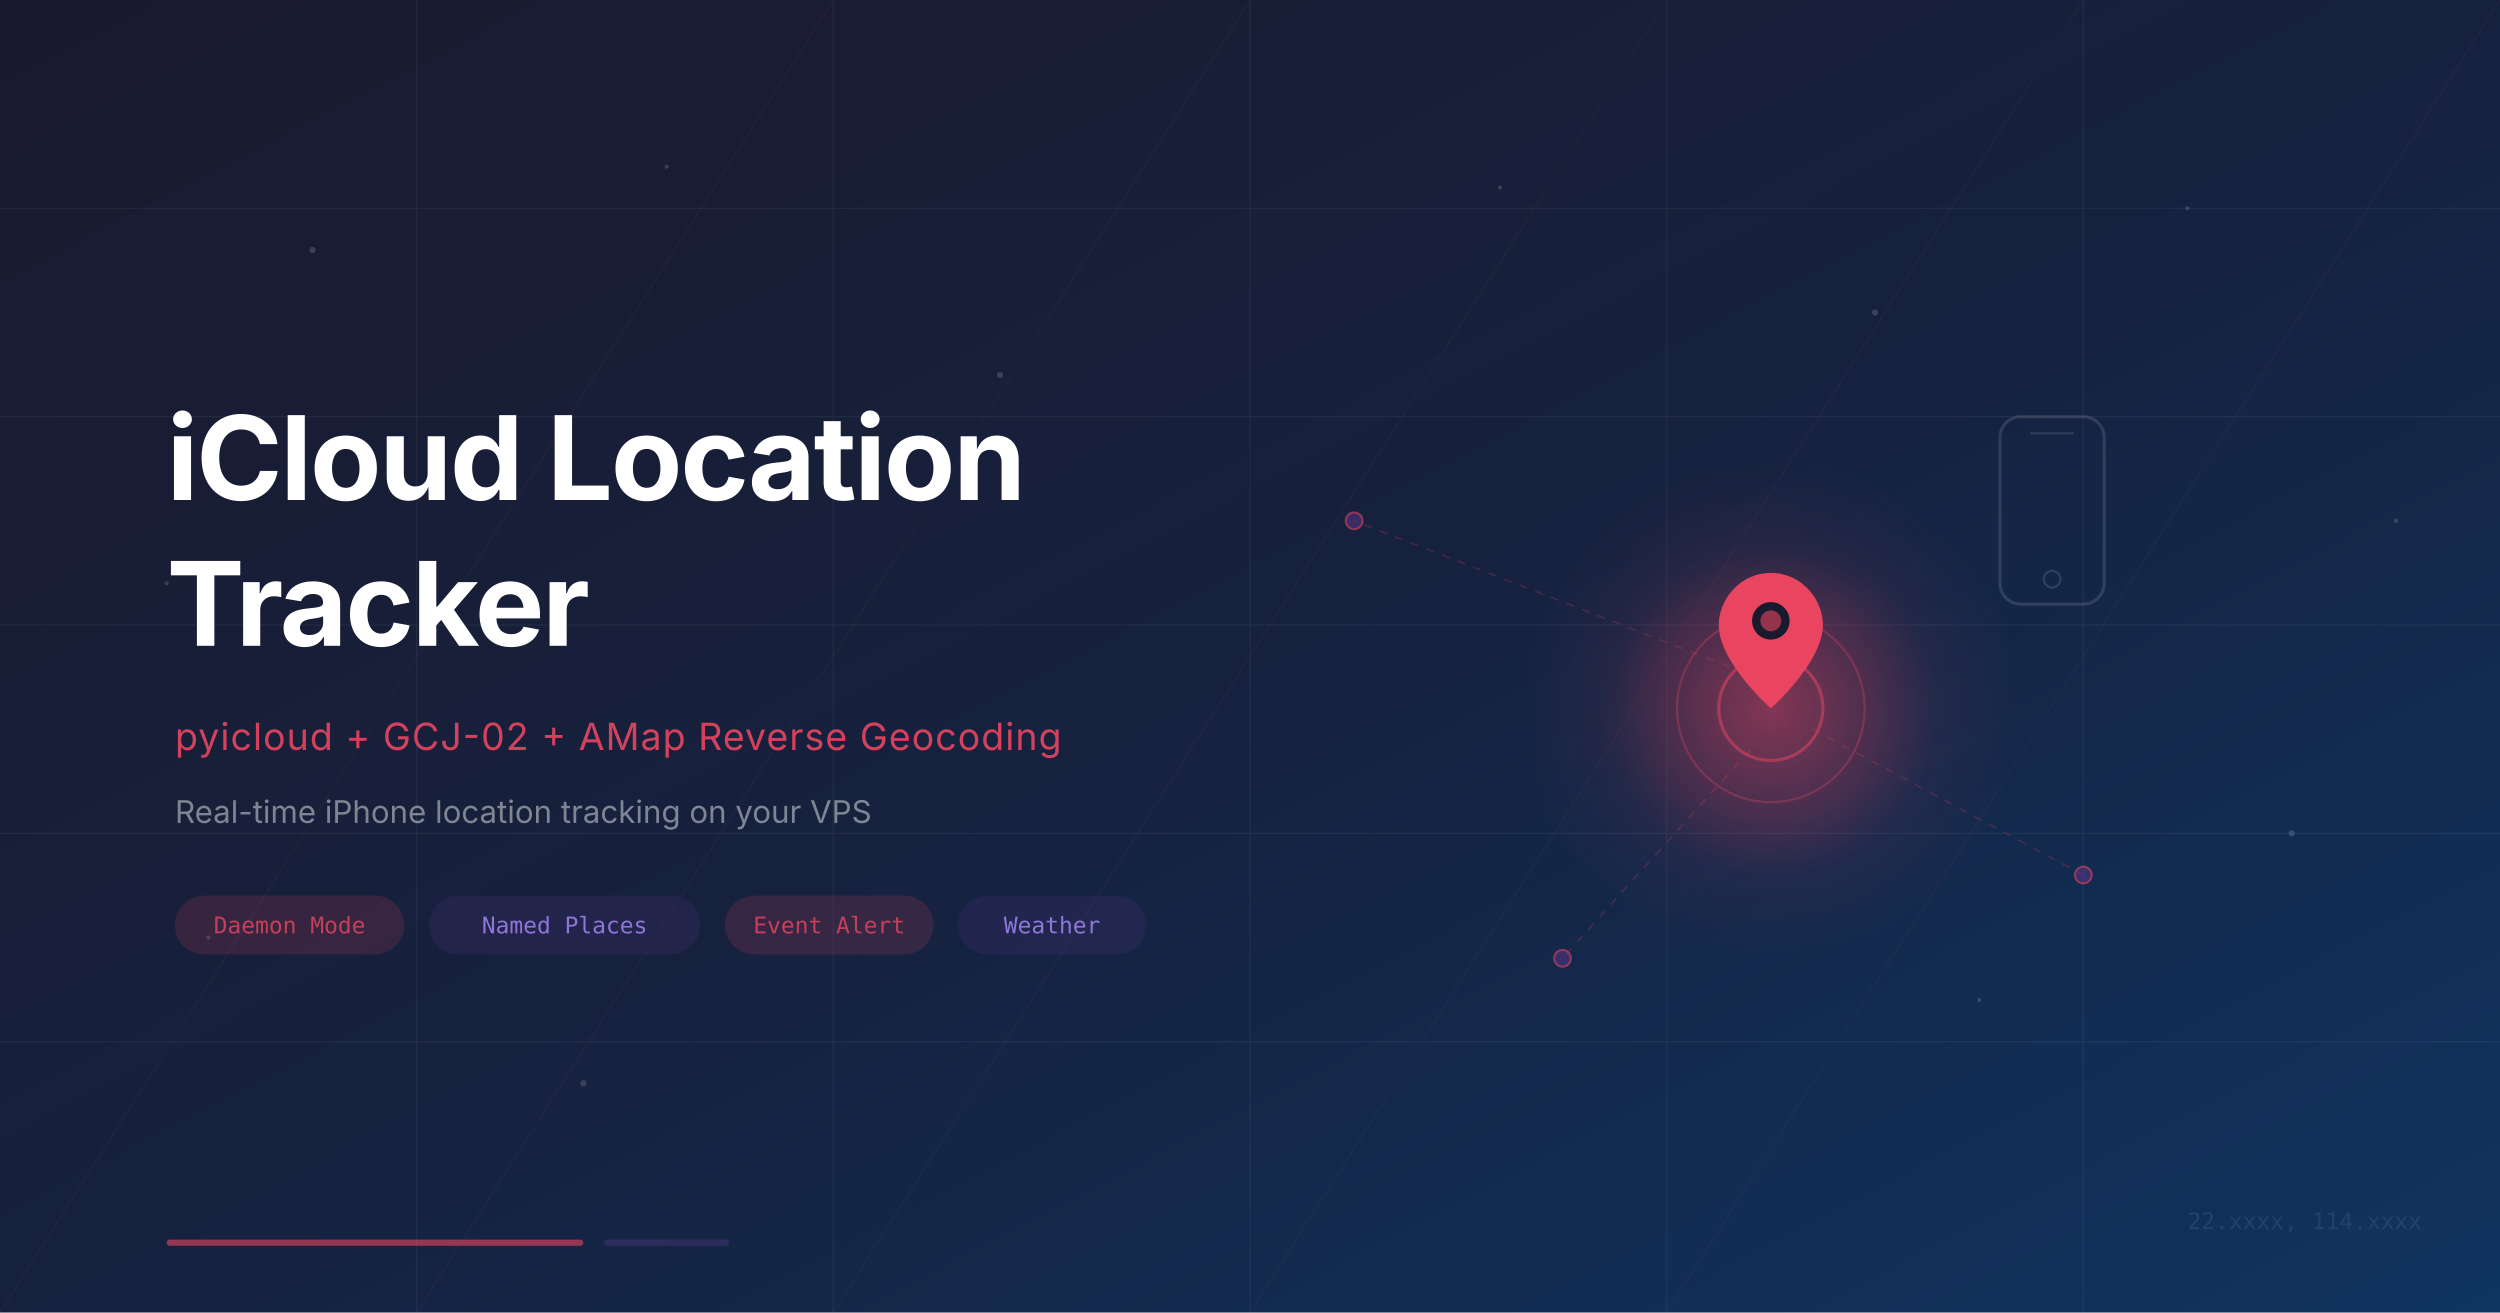
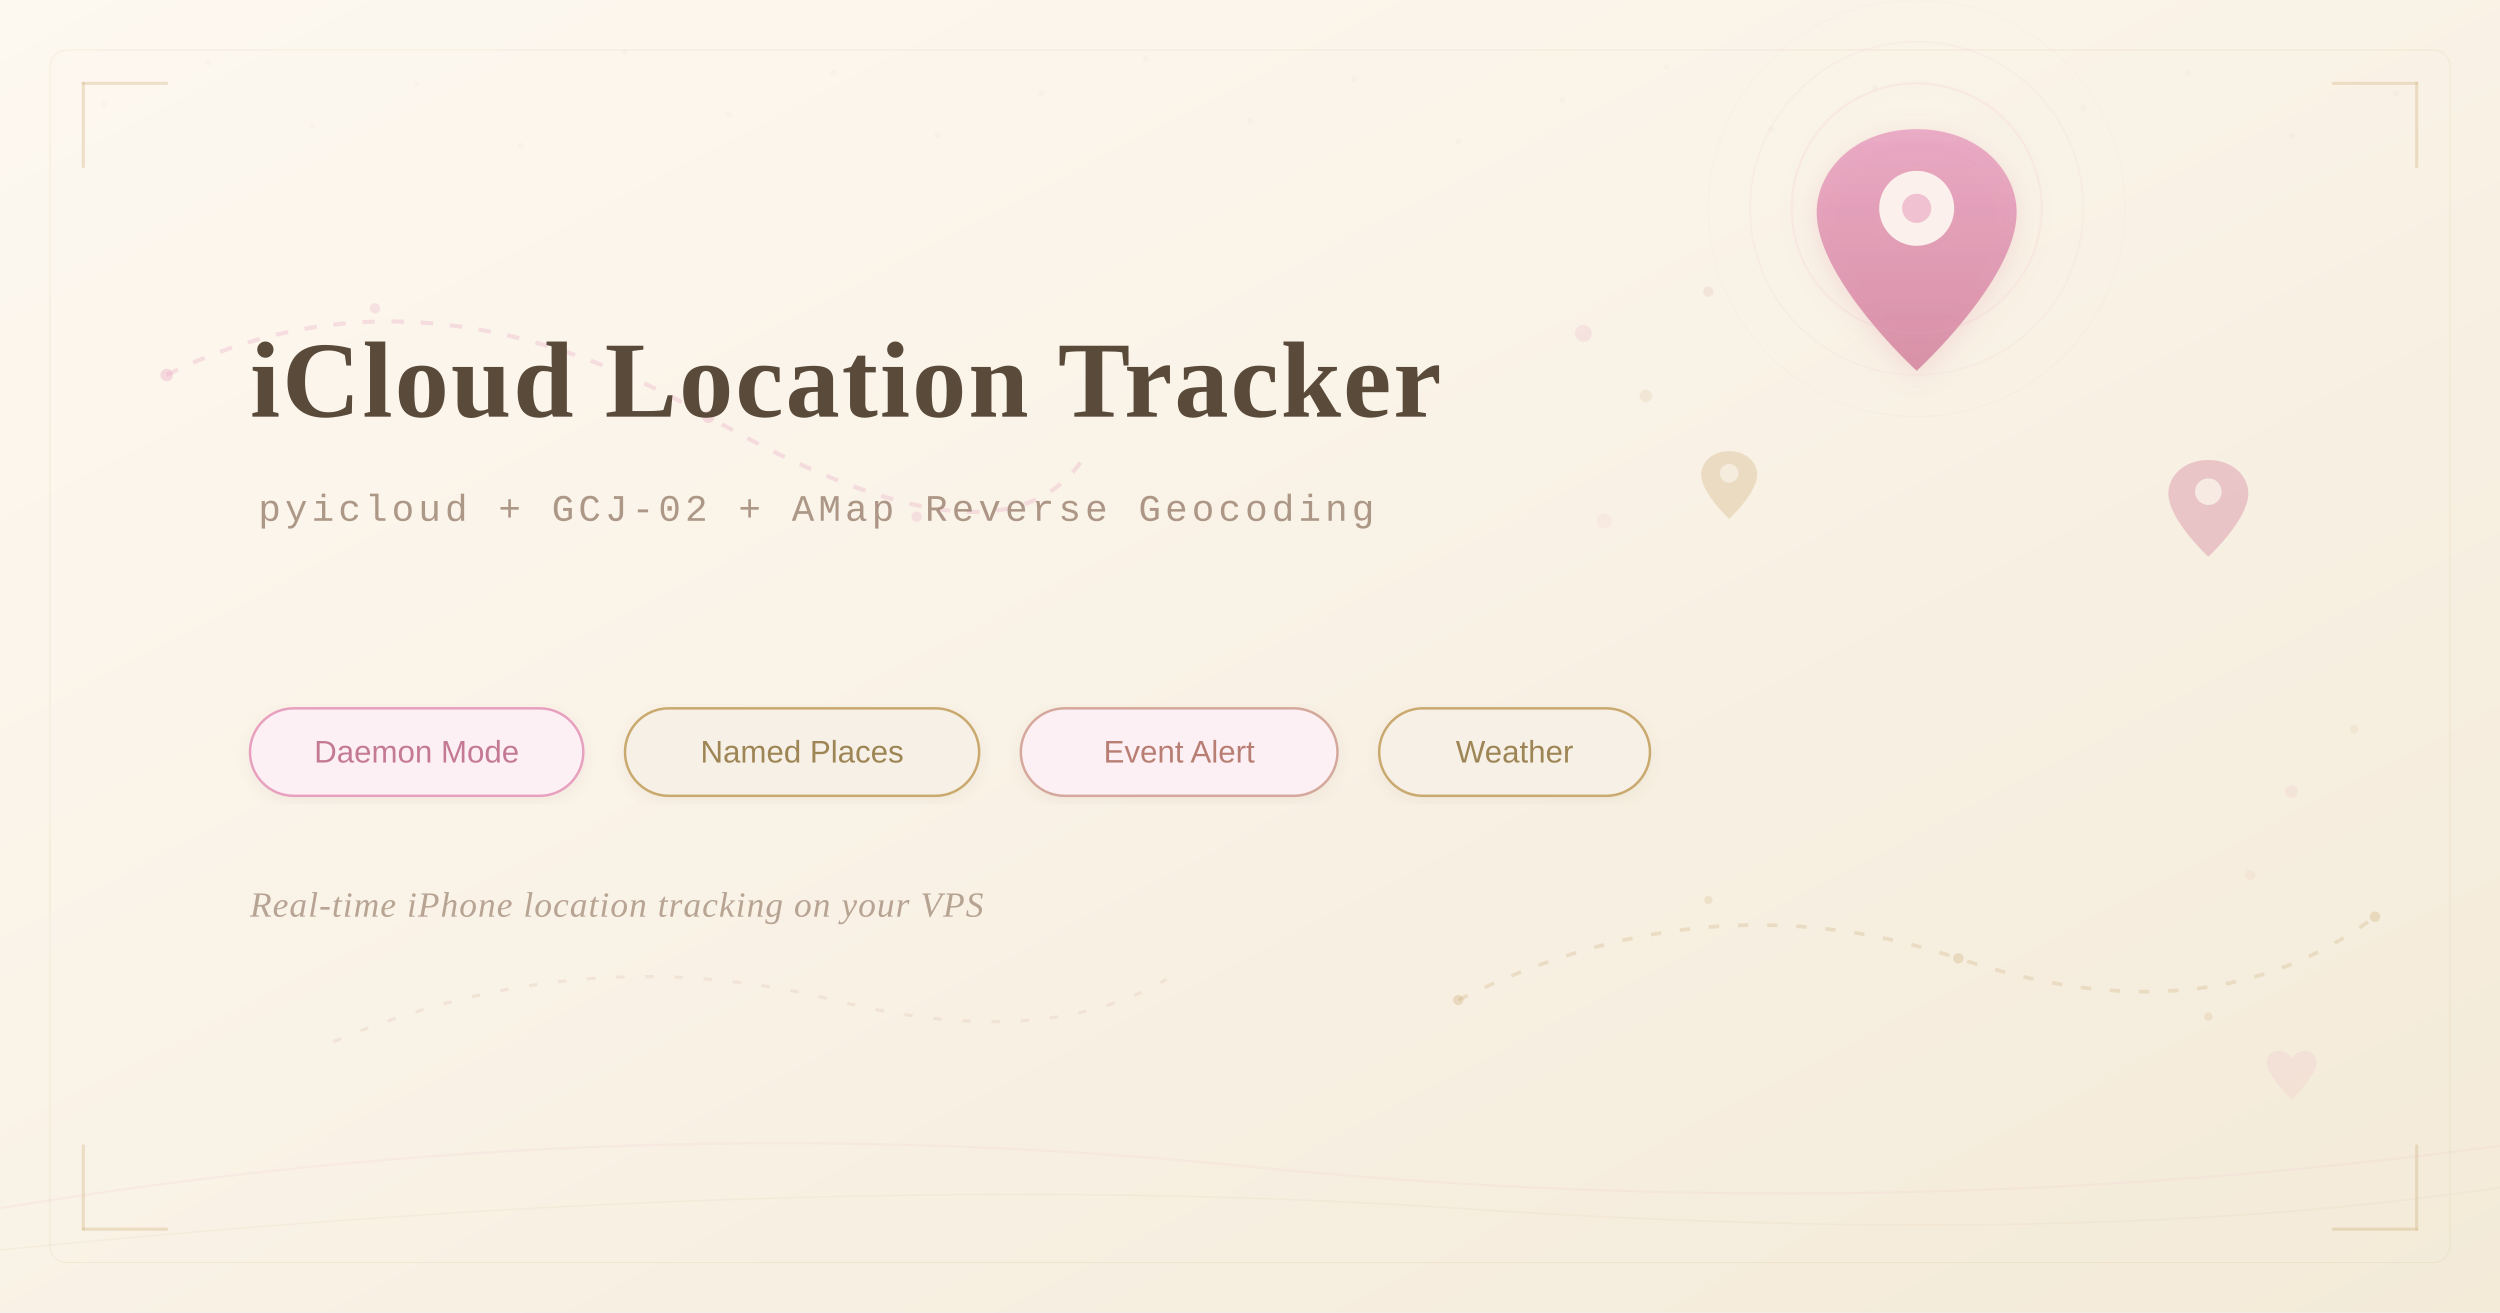
<svg xmlns="http://www.w3.org/2000/svg" viewBox="0 0 1200 630">
  <defs>
-     <linearGradient id="bg" x1="0%" y1="0%" x2="100%" y2="100%">
-       <stop offset="0%" style="stop-color:#1a1a2e" />
-       <stop offset="50%" style="stop-color:#16213e" />
-       <stop offset="100%" style="stop-color:#0f3460" />
+     <linearGradient id="bgGrad" x1="0%" y1="0%" x2="100%" y2="100%">
+       <stop offset="0%" stop-color="#fdf8f0" />
+       <stop offset="40%" stop-color="#faf3e8" />
+       <stop offset="100%" stop-color="#f3ead8" />
    </linearGradient>
-     <linearGradient id="glow" x1="0%" y1="0%" x2="100%" y2="100%">
-       <stop offset="0%" style="stop-color:#e94560;stop-opacity:0.6" />
-       <stop offset="100%" style="stop-color:#533483;stop-opacity:0.3" />
+     <linearGradient id="pinGrad" x1="0%" y1="0%" x2="0%" y2="100%">
+       <stop offset="0%" stop-color="#e8a0bf" />
+       <stop offset="100%" stop-color="#d4849e" />
    </linearGradient>
-     <radialGradient id="pulse1" cx="50%" cy="50%" r="50%">
-       <stop offset="0%" style="stop-color:#e94560;stop-opacity:0.4" />
-       <stop offset="100%" style="stop-color:#e94560;stop-opacity:0" />
-     </radialGradient>
-     <radialGradient id="pulse2" cx="50%" cy="50%" r="50%">
-       <stop offset="0%" style="stop-color:#e94560;stop-opacity:0.2" />
-       <stop offset="100%" style="stop-color:#e94560;stop-opacity:0" />
-     </radialGradient>
-     <filter id="softglow">
-       <feGaussianBlur stdDeviation="2" result="blur" />
+     <linearGradient id="goldGrad" x1="0%" y1="0%" x2="100%" y2="0%">
+       <stop offset="0%" stop-color="#c9a96e" stop-opacity="0.3" />
+       <stop offset="50%" stop-color="#c9a96e" stop-opacity="0.6" />
+       <stop offset="100%" stop-color="#c9a96e" stop-opacity="0.3" />
+     </linearGradient>
+     <filter id="softShadow" x="-20%" y="-20%" width="140%" height="140%">
+       <feGaussianBlur in="SourceAlpha" stdDeviation="8" result="blur" />
+       <feOffset dx="0" dy="4" result="offsetBlur" />
+       <feFlood flood-color="#8b6f5c" flood-opacity="0.12" />
+       <feComposite in2="offsetBlur" operator="in" />
      <feMerge>
-         <feMergeNode in="blur" />
+         <feMergeNode />
        <feMergeNode in="SourceGraphic" />
      </feMerge>
    </filter>
-     <filter id="shadow">
-       <feDropShadow dx="0" dy="2" stdDeviation="4" flood-color="#000" flood-opacity="0.3" />
+     <filter id="pinShadow" x="-30%" y="-30%" width="160%" height="160%">
+       <feGaussianBlur in="SourceAlpha" stdDeviation="6" result="blur" />
+       <feOffset dx="0" dy="3" result="offsetBlur" />
+       <feFlood flood-color="#d4849e" flood-opacity="0.25" />
+       <feComposite in2="offsetBlur" operator="in" />
+       <feMerge>
+         <feMergeNode />
+         <feMergeNode in="SourceGraphic" />
+       </feMerge>
+     </filter>
+     <filter id="pillShadow" x="-10%" y="-10%" width="120%" height="120%">
+       <feGaussianBlur in="SourceAlpha" stdDeviation="3" result="blur" />
+       <feOffset dx="0" dy="2" result="offsetBlur" />
+       <feFlood flood-color="#8b6f5c" flood-opacity="0.08" />
+       <feComposite in2="offsetBlur" operator="in" />
+       <feMerge>
+         <feMergeNode />
+         <feMergeNode in="SourceGraphic" />
+       </feMerge>
    </filter>
  </defs>
-   <rect width="1200" height="630" fill="url(#bg)" />
-   <g opacity="0.06" stroke="#fff" stroke-width="0.5">
-     <line x1="0" y1="100" x2="1200" y2="100" />
-     <line x1="0" y1="200" x2="1200" y2="200" />
-     <line x1="0" y1="300" x2="1200" y2="300" />
-     <line x1="0" y1="400" x2="1200" y2="400" />
-     <line x1="0" y1="500" x2="1200" y2="500" />
-     <line x1="200" y1="0" x2="200" y2="630" />
-     <line x1="400" y1="0" x2="400" y2="630" />
-     <line x1="600" y1="0" x2="600" y2="630" />
-     <line x1="800" y1="0" x2="800" y2="630" />
-     <line x1="1000" y1="0" x2="1000" y2="630" />
+   <rect width="1200" height="630" fill="url(#bgGrad)" />
+   <g opacity="0.03">
+     <circle cx="50" cy="50" r="1.5" fill="#8b6f5c" />
+     <circle cx="100" cy="30" r="1.5" fill="#8b6f5c" />
+     <circle cx="150" cy="60" r="1.5" fill="#8b6f5c" />
+     <circle cx="200" cy="40" r="1.5" fill="#8b6f5c" />
+     <circle cx="250" cy="70" r="1.5" fill="#8b6f5c" />
+     <circle cx="300" cy="25" r="1.5" fill="#8b6f5c" />
+     <circle cx="350" cy="55" r="1.5" fill="#8b6f5c" />
+     <circle cx="400" cy="35" r="1.5" fill="#8b6f5c" />
+     <circle cx="450" cy="65" r="1.5" fill="#8b6f5c" />
+     <circle cx="500" cy="45" r="1.5" fill="#8b6f5c" />
+     <circle cx="550" cy="28" r="1.5" fill="#8b6f5c" />
+     <circle cx="600" cy="58" r="1.5" fill="#8b6f5c" />
+     <circle cx="650" cy="38" r="1.5" fill="#8b6f5c" />
+     <circle cx="700" cy="68" r="1.5" fill="#8b6f5c" />
+     <circle cx="750" cy="48" r="1.5" fill="#8b6f5c" />
+     <circle cx="800" cy="32" r="1.5" fill="#8b6f5c" />
+     <circle cx="850" cy="62" r="1.5" fill="#8b6f5c" />
+     <circle cx="900" cy="42" r="1.5" fill="#8b6f5c" />
+     <circle cx="950" cy="72" r="1.5" fill="#8b6f5c" />
+     <circle cx="1000" cy="52" r="1.5" fill="#8b6f5c" />
+     <circle cx="1050" cy="35" r="1.5" fill="#8b6f5c" />
+     <circle cx="1100" cy="65" r="1.5" fill="#8b6f5c" />
+     <circle cx="1150" cy="45" r="1.5" fill="#8b6f5c" />
  </g>
-   <g opacity="0.04" stroke="#e94560" stroke-width="1">
-     <line x1="0" y1="630" x2="400" y2="0" />
-     <line x1="200" y1="630" x2="600" y2="0" />
-     <line x1="400" y1="630" x2="800" y2="0" />
-     <line x1="600" y1="630" x2="1000" y2="0" />
-     <line x1="800" y1="630" x2="1200" y2="0" />
+   <path d="M 80 180 Q 200 120 340 200 Q 480 280 520 220" fill="none" stroke="#e8a0bf" stroke-width="2" stroke-dasharray="6 8" opacity="0.3" />
+   <circle cx="80" cy="180" r="3" fill="#e8a0bf" opacity="0.35" />
+   <circle cx="180" cy="148" r="2.5" fill="#e8a0bf" opacity="0.25" />
+   <circle cx="340" cy="200" r="3" fill="#e8a0bf" opacity="0.35" />
+   <circle cx="440" cy="248" r="2.5" fill="#e8a0bf" opacity="0.25" />
+   <path d="M 700 480 Q 820 420 940 460 Q 1060 500 1140 440" fill="none" stroke="#c9a96e" stroke-width="1.8" stroke-dasharray="5 9" opacity="0.25" />
+   <circle cx="700" cy="480" r="2.5" fill="#c9a96e" opacity="0.3" />
+   <circle cx="820" cy="432" r="2" fill="#c9a96e" opacity="0.2" />
+   <circle cx="940" cy="460" r="2.5" fill="#c9a96e" opacity="0.3" />
+   <circle cx="1060" cy="488" r="2" fill="#c9a96e" opacity="0.2" />
+   <circle cx="1140" cy="440" r="2.5" fill="#c9a96e" opacity="0.3" />
+   <path d="M 160 500 Q 280 450 400 480 Q 500 505 560 470" fill="none" stroke="#d4a89c" stroke-width="1.5" stroke-dasharray="4 10" opacity="0.2" />
+   <path d="M 40 40 L 40 80" stroke="#c9a96e" stroke-width="1.5" opacity="0.3" stroke-linecap="round" />
+   <path d="M 40 40 L 80 40" stroke="#c9a96e" stroke-width="1.5" opacity="0.3" stroke-linecap="round" />
+   <path d="M 1160 40 L 1160 80" stroke="#c9a96e" stroke-width="1.5" opacity="0.3" stroke-linecap="round" />
+   <path d="M 1160 40 L 1120 40" stroke="#c9a96e" stroke-width="1.5" opacity="0.3" stroke-linecap="round" />
+   <path d="M 40 590 L 40 550" stroke="#c9a96e" stroke-width="1.5" opacity="0.3" stroke-linecap="round" />
+   <path d="M 40 590 L 80 590" stroke="#c9a96e" stroke-width="1.5" opacity="0.3" stroke-linecap="round" />
+   <path d="M 1160 590 L 1160 550" stroke="#c9a96e" stroke-width="1.5" opacity="0.3" stroke-linecap="round" />
+   <path d="M 1160 590 L 1120 590" stroke="#c9a96e" stroke-width="1.5" opacity="0.3" stroke-linecap="round" />
+   <line x1="200" y1="315" x2="1000" y2="315" stroke="url(#goldGrad)" stroke-width="1" />
+   <g transform="translate(920, 110)" filter="url(#pinShadow)">
+     <path d="M 0 -48 C -30 -48 -48 -28 -48 -8 C -48 24 0 68 0 68 C 0 68 48 24 48 -8 C 48 -28 30 -48 0 -48 Z" fill="url(#pinGrad)" opacity="0.85" />
+     <circle cx="0" cy="-10" r="18" fill="#fdf8f0" opacity="0.9" />
+     <circle cx="0" cy="-10" r="7" fill="#e8a0bf" opacity="0.6" />
+     <circle cx="0" cy="-10" r="60" fill="none" stroke="#e8a0bf" stroke-width="1" opacity="0.12" />
+     <circle cx="0" cy="-10" r="80" fill="none" stroke="#e8a0bf" stroke-width="0.8" opacity="0.08" />
+     <circle cx="0" cy="-10" r="100" fill="none" stroke="#e8a0bf" stroke-width="0.6" opacity="0.05" />
  </g>
-   <g fill="#fff" opacity="0.15">
-     <circle cx="150" cy="120" r="1.5" />
-     <circle cx="320" cy="80" r="1" />
-     <circle cx="480" cy="180" r="1.5" />
-     <circle cx="720" cy="90" r="1" />
-     <circle cx="900" cy="150" r="1.5" />
-     <circle cx="1050" cy="100" r="1" />
-     <circle cx="100" cy="450" r="1" />
-     <circle cx="280" cy="520" r="1.5" />
-     <circle cx="950" cy="480" r="1" />
-     <circle cx="1100" cy="400" r="1.5" />
-     <circle cx="80" cy="280" r="1" />
-     <circle cx="1150" cy="250" r="1" />
+   <g transform="translate(1060, 240) scale(0.4)" opacity="0.4">
+     <path d="M 0 -48 C -30 -48 -48 -28 -48 -8 C -48 24 0 68 0 68 C 0 68 48 24 48 -8 C 48 -28 30 -48 0 -48 Z" fill="#d4849e" />
+     <circle cx="0" cy="-10" r="16" fill="#fdf8f0" opacity="0.8" />
  </g>
-   <circle cx="850" cy="340" r="120" fill="url(#pulse2)" />
-   <circle cx="850" cy="340" r="80" fill="url(#pulse1)" />
-   <circle cx="850" cy="340" r="45" fill="none" stroke="#e94560" stroke-width="1" opacity="0.3" />
-   <circle cx="850" cy="340" r="25" fill="none" stroke="#e94560" stroke-width="1.5" opacity="0.5" />
-   <g transform="translate(850, 310)" filter="softglow">
-     <path d="M0,-35 C-15,-35 -25,-22 -25,-10 C-25,8 0,30 0,30 C0,30 25,8 25,-10 C25,-22 15,-35 0,-35 Z" fill="#e94560" />
-     <circle cx="0" cy="-12" r="9" fill="#1a1a2e" />
-     <circle cx="0" cy="-12" r="5" fill="#e94560" opacity="0.6" />
+   <g transform="translate(830, 230) scale(0.28)" opacity="0.3">
+     <path d="M 0 -48 C -30 -48 -48 -28 -48 -8 C -48 24 0 68 0 68 C 0 68 48 24 48 -8 C 48 -28 30 -48 0 -48 Z" fill="#c9a96e" />
+     <circle cx="0" cy="-10" r="16" fill="#fdf8f0" opacity="0.7" />
  </g>
-   <g stroke="#e94560" stroke-width="0.8" opacity="0.2" stroke-dasharray="4,4">
-     <line x1="830" y1="320" x2="650" y2="250" />
-     <line x1="870" y1="350" x2="1000" y2="420" />
-     <line x1="840" y1="360" x2="750" y2="460" />
-   </g>
-   <g filter="softglow">
-     <circle cx="650" cy="250" r="4" fill="#533483" stroke="#e94560" stroke-width="1" opacity="0.6" />
-     <circle cx="1000" cy="420" r="4" fill="#533483" stroke="#e94560" stroke-width="1" opacity="0.6" />
-     <circle cx="750" cy="460" r="4" fill="#533483" stroke="#e94560" stroke-width="1" opacity="0.6" />
-   </g>
-   <g transform="translate(960, 200)" opacity="0.12">
-     <rect x="0" y="0" width="50" height="90" rx="10" fill="none" stroke="#fff" stroke-width="1.5" />
-     <line x1="15" y1="8" x2="35" y2="8" stroke="#fff" stroke-width="1" stroke-linecap="round" />
-     <circle cx="25" cy="78" r="4" fill="none" stroke="#fff" stroke-width="1" />
-   </g>
-   <g filter="shadow">
-     <text x="80" y="240" font-family="'SF Pro Display', -apple-system, 'Helvetica Neue', sans-serif" font-size="56" font-weight="700" fill="#fff" letter-spacing="-1">
-       iCloud Location
-     </text>
-     <text x="80" y="310" font-family="'SF Pro Display', -apple-system, 'Helvetica Neue', sans-serif" font-size="56" font-weight="700" fill="#fff" letter-spacing="-1">
-       Tracker
+   <text x="120" y="200" font-family="Georgia, 'Times New Roman', 'Noto Serif', serif" font-size="52" font-weight="700" fill="#5a4a3a" letter-spacing="1">
+     iCloud Location Tracker
+   </text>
+   <text x="124" y="250" font-family="'SF Mono', 'Fira Code', 'Courier New', monospace" font-size="18" fill="#8b6f5c" letter-spacing="2" opacity="0.7">
+     pyicloud + GCJ-02 + AMap Reverse Geocoding
+   </text>
+   <g filter="url(#pillShadow)">
+     <rect x="120" y="340" width="160" height="42" rx="21" fill="#fdf0f4" stroke="#e8a0bf" stroke-width="1.2" />
+     <text x="200" y="366" text-anchor="middle" font-family="'Helvetica Neue', 'Segoe UI', Arial, sans-serif" font-size="15" fill="#c47a95" font-weight="500">
+       Daemon Mode
    </text>
  </g>
-   <text x="84" y="360" font-family="'SF Pro Text', -apple-system, sans-serif" font-size="18" fill="#e94560" opacity="0.9" letter-spacing="0.5">
-     pyicloud + GCJ-02 + AMap Reverse Geocoding
-   </text>
-   <text x="84" y="395" font-family="'SF Pro Text', -apple-system, sans-serif" font-size="15" fill="#fff" opacity="0.45">
+   <g filter="url(#pillShadow)">
+     <rect x="300" y="340" width="170" height="42" rx="21" fill="#f7f0e6" stroke="#c9a96e" stroke-width="1.2" />
+     <text x="385" y="366" text-anchor="middle" font-family="'Helvetica Neue', 'Segoe UI', Arial, sans-serif" font-size="15" fill="#9e8555" font-weight="500">
+       Named Places
+     </text>
+   </g>
+   <g filter="url(#pillShadow)">
+     <rect x="490" y="340" width="152" height="42" rx="21" fill="#fdf0f4" stroke="#d4a89c" stroke-width="1.2" />
+     <text x="566" y="366" text-anchor="middle" font-family="'Helvetica Neue', 'Segoe UI', Arial, sans-serif" font-size="15" fill="#b87e73" font-weight="500">
+       Event Alert
+     </text>
+   </g>
+   <g filter="url(#pillShadow)">
+     <rect x="662" y="340" width="130" height="42" rx="21" fill="#f7f0e6" stroke="#c9a96e" stroke-width="1.2" />
+     <text x="727" y="366" text-anchor="middle" font-family="'Helvetica Neue', 'Segoe UI', Arial, sans-serif" font-size="15" fill="#9e8555" font-weight="500">
+       Weather
+     </text>
+   </g>
+   <text x="120" y="440" font-family="Georgia, 'Times New Roman', 'Noto Serif', serif" font-size="17" fill="#8b6f5c" font-style="italic" opacity="0.6" letter-spacing="0.5">
    Real-time iPhone location tracking on your VPS
  </text>
-   <g transform="translate(84, 430)">
-     <rect x="0" y="0" width="110" height="28" rx="14" fill="#e94560" opacity="0.15" stroke="#e94560" stroke-width="0.5" stroke-opacity="0.3" />
-     <text x="55" y="18" font-family="'SF Mono', monospace" font-size="11" fill="#e94560" text-anchor="middle" opacity="0.8">Daemon Mode</text>
-     <rect x="122" y="0" width="130" height="28" rx="14" fill="#533483" opacity="0.2" stroke="#533483" stroke-width="0.5" stroke-opacity="0.3" />
-     <text x="187" y="18" font-family="'SF Mono', monospace" font-size="11" fill="#a78bfa" text-anchor="middle" opacity="0.8">Named Places</text>
-     <rect x="264" y="0" width="100" height="28" rx="14" fill="#e94560" opacity="0.15" stroke="#e94560" stroke-width="0.5" stroke-opacity="0.3" />
-     <text x="314" y="18" font-family="'SF Mono', monospace" font-size="11" fill="#e94560" text-anchor="middle" opacity="0.8">Event Alert</text>
-     <rect x="376" y="0" width="90" height="28" rx="14" fill="#533483" opacity="0.2" stroke="#533483" stroke-width="0.5" stroke-opacity="0.3" />
-     <text x="421" y="18" font-family="'SF Mono', monospace" font-size="11" fill="#a78bfa" text-anchor="middle" opacity="0.8">Weather</text>
+   <circle cx="760" cy="160" r="4" fill="#e8a0bf" opacity="0.2" />
+   <circle cx="790" cy="190" r="3" fill="#c9a96e" opacity="0.15" />
+   <circle cx="820" cy="140" r="2.5" fill="#d4a89c" opacity="0.18" />
+   <circle cx="770" cy="250" r="3.5" fill="#e8a0bf" opacity="0.12" />
+   <circle cx="1100" cy="380" r="3" fill="#e8a0bf" opacity="0.15" />
+   <circle cx="1130" cy="350" r="2" fill="#c9a96e" opacity="0.12" />
+   <circle cx="1080" cy="420" r="2.5" fill="#d4a89c" opacity="0.1" />
+   <path d="M 0 580 Q 300 530 600 560 Q 900 590 1200 550" fill="none" stroke="#e8a0bf" stroke-width="1" opacity="0.1" />
+   <path d="M 0 600 Q 400 560 700 580 Q 1000 600 1200 570" fill="none" stroke="#c9a96e" stroke-width="0.8" opacity="0.08" />
+   <g transform="translate(1100, 520)" opacity="0.15">
+     <path d="M 0 8 C 0 8 -12 -4 -12 -10 C -12 -16 -4 -18 0 -12 C 4 -18 12 -16 12 -10 C 12 -4 0 8 0 8 Z" fill="#e8a0bf" />
  </g>
-   <rect x="80" y="595" width="200" height="3" rx="1.5" fill="#e94560" opacity="0.6" />
-   <rect x="290" y="595" width="60" height="3" rx="1.5" fill="#533483" opacity="0.4" />
-   <g opacity="0.08">
-     <text x="1050" y="590" font-family="'SF Mono', monospace" font-size="11" fill="#fff">22.xxxx, 114.xxxx</text>
-   </g>
+   <rect x="24" y="24" width="1152" height="582" rx="8" fill="none" stroke="#c9a96e" stroke-width="0.5" opacity="0.15" />
</svg>
